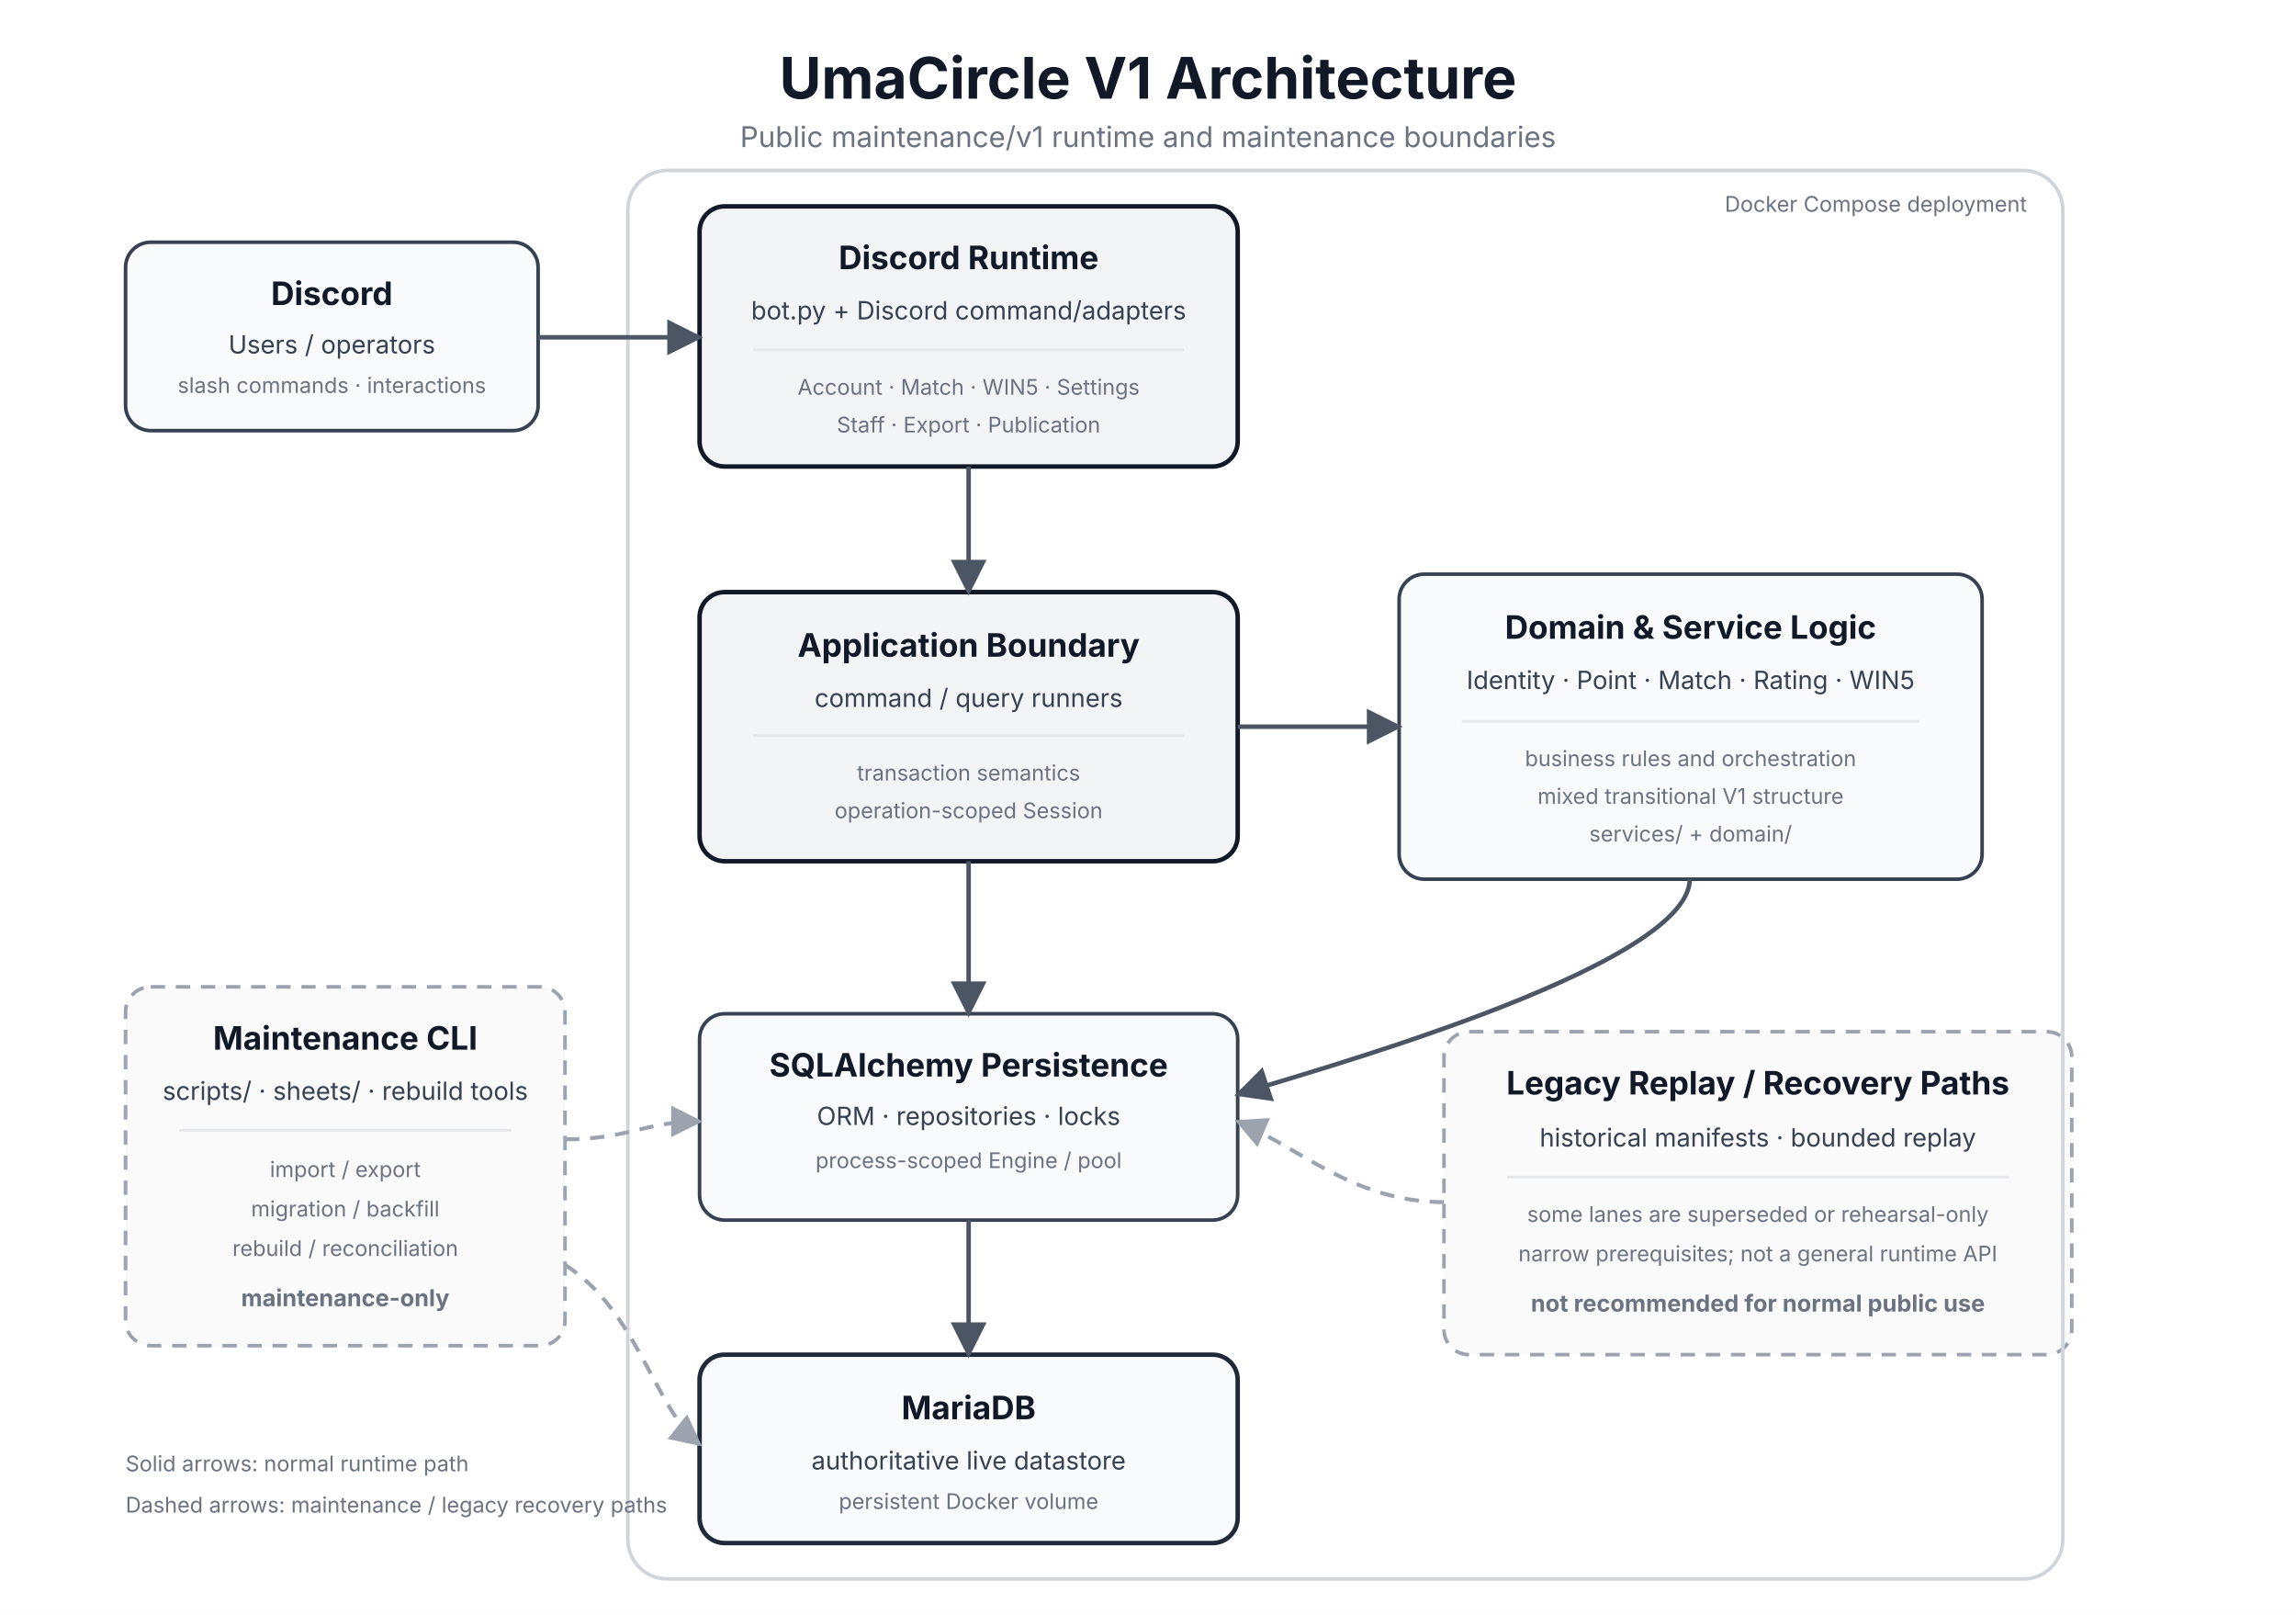
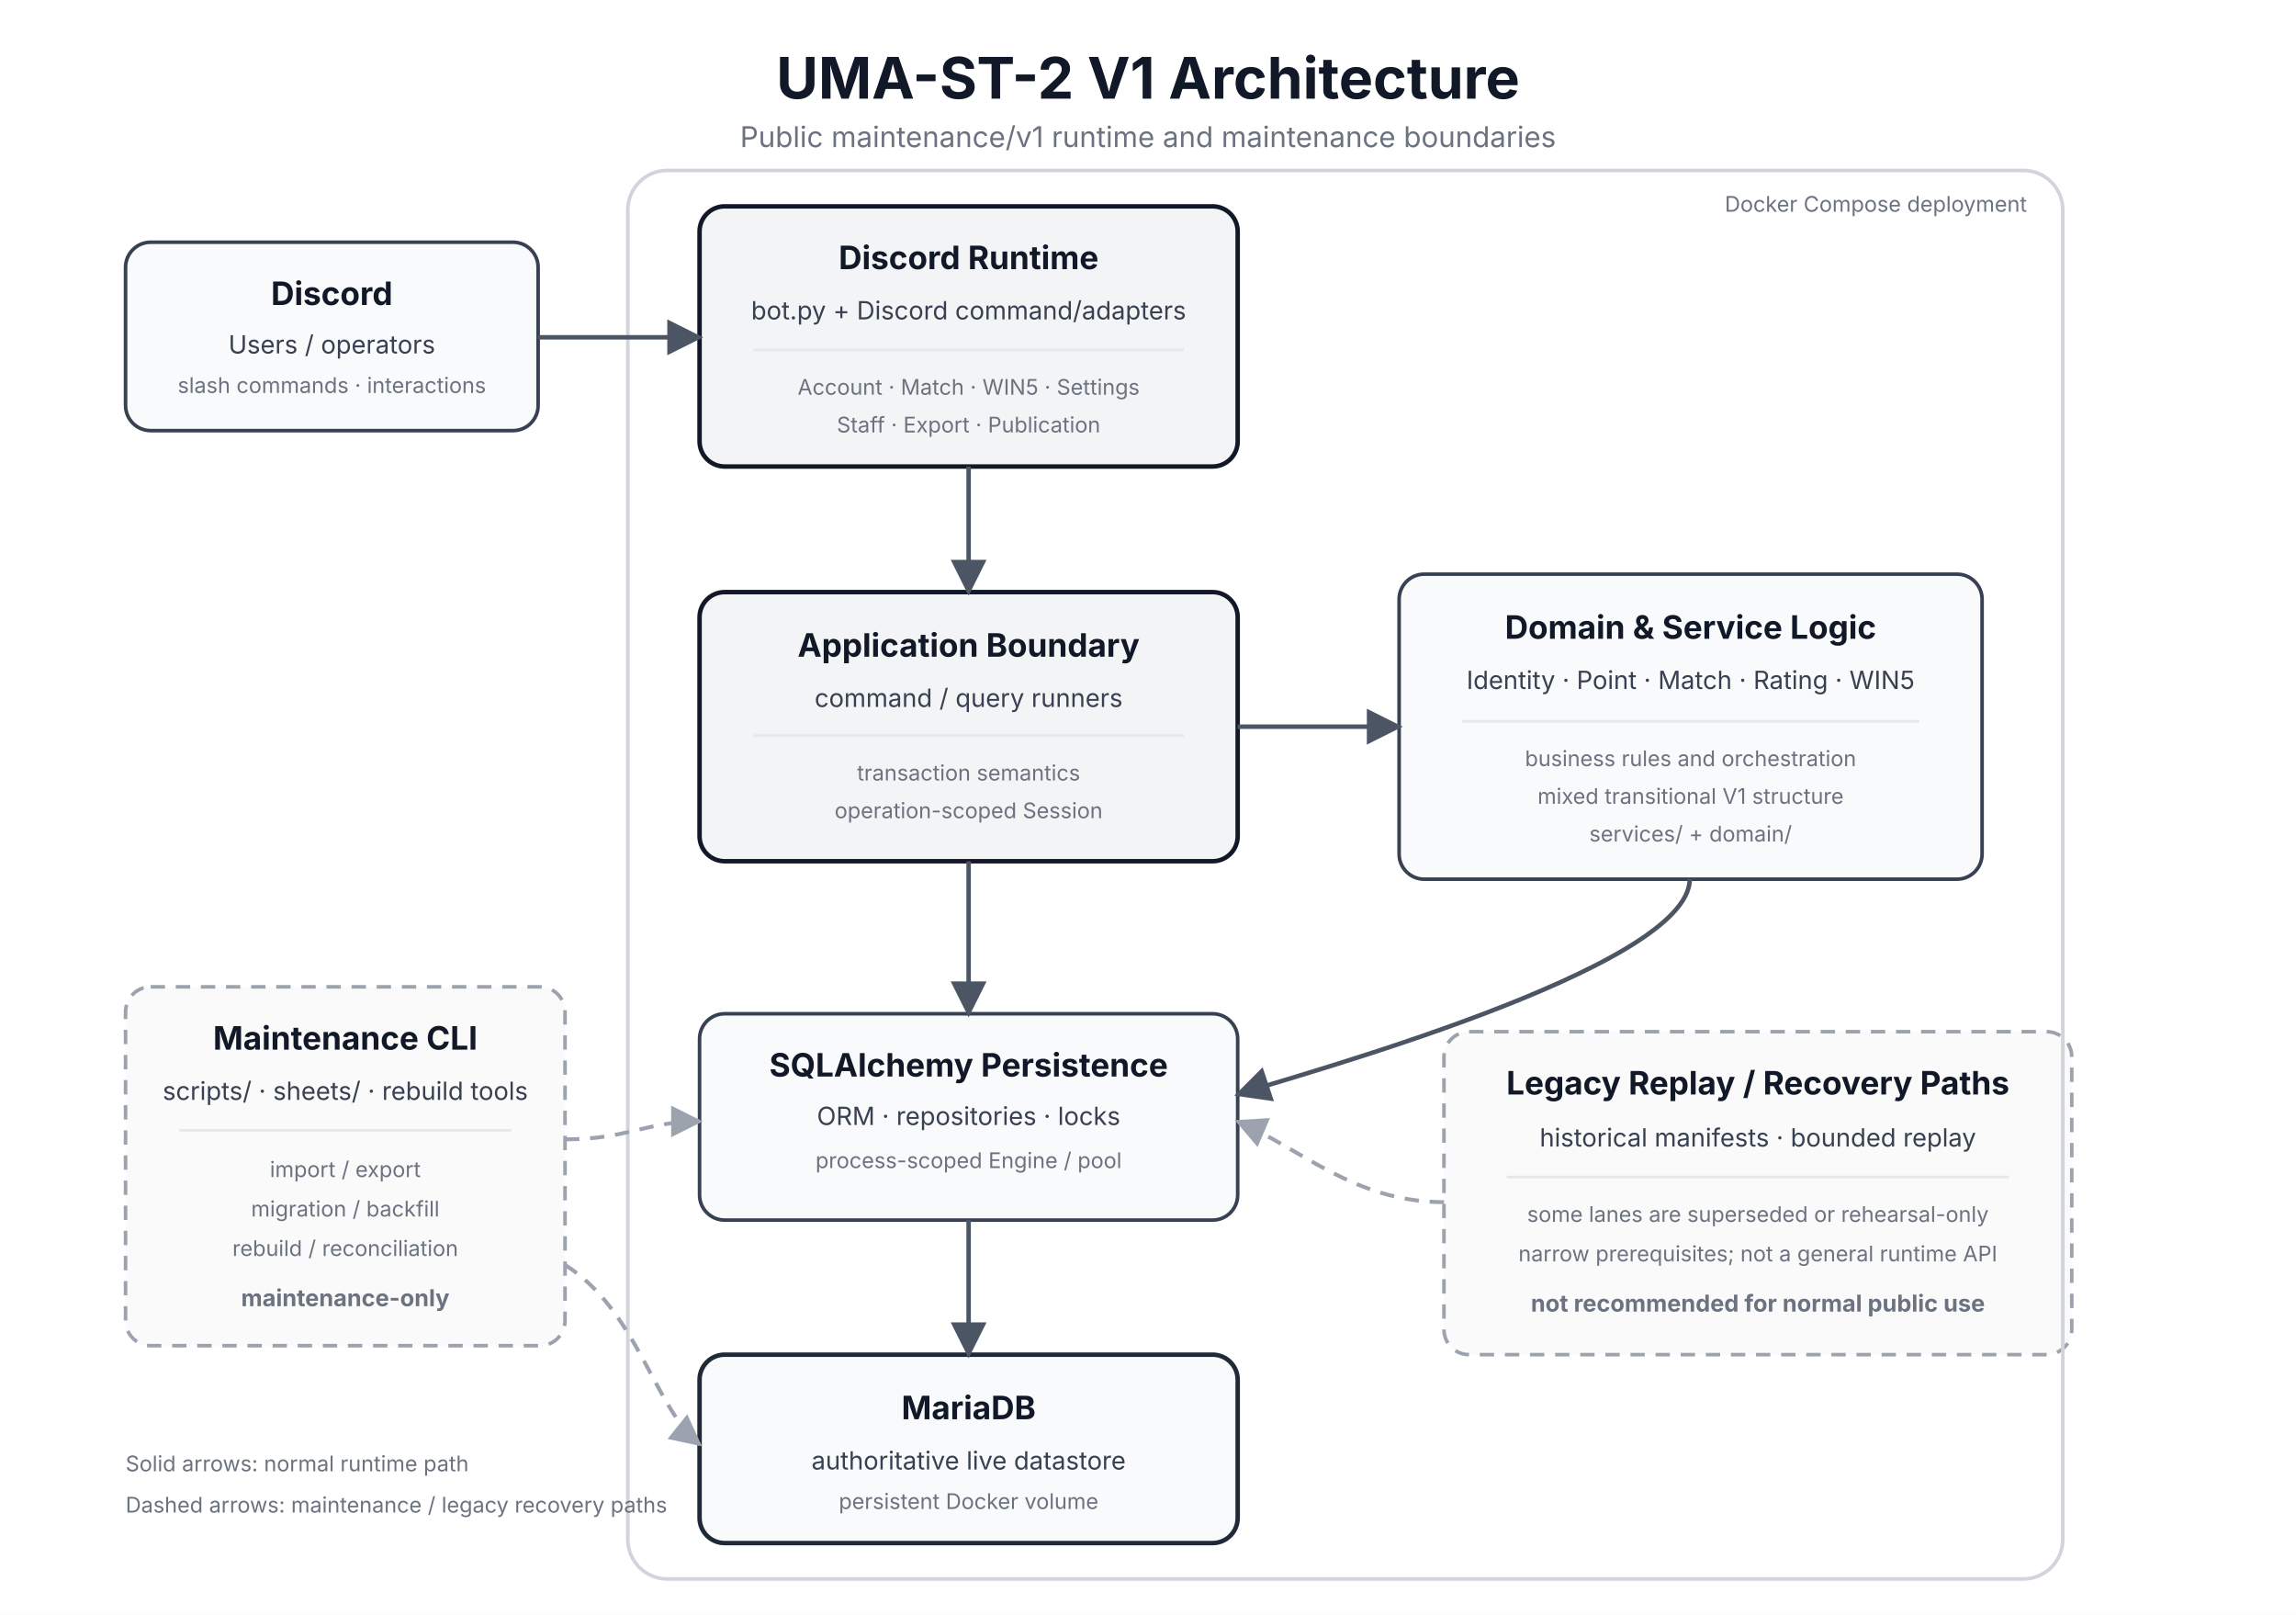
<svg xmlns="http://www.w3.org/2000/svg" width="1280" height="900" viewBox="0 0 1280 900" role="img" aria-labelledby="title desc">
  <defs>
    <marker id="arrow" viewBox="0 0 10 10" refX="9" refY="5" markerWidth="8" markerHeight="8" orient="auto-start-reverse">
      <path d="M 0 0 L 10 5 L 0 10 z" fill="#4b5563" />
    </marker>
    <marker id="arrowDash" viewBox="0 0 10 10" refX="9" refY="5" markerWidth="8" markerHeight="8" orient="auto-start-reverse">
      <path d="M 0 0 L 10 5 L 0 10 z" fill="#9ca3af" />
    </marker>
    <style>
      .bg { fill: #ffffff; }
      .title { font: 700 32px system-ui, -apple-system, BlinkMacSystemFont, "Segoe UI", sans-serif; fill: #111827; }
      .subtitle { font: 400 16px system-ui, -apple-system, BlinkMacSystemFont, "Segoe UI", sans-serif; fill: #6b7280; }
      .box { fill: #f9fafb; stroke: #374151; stroke-width: 2; rx: 14; }
      .box-main { fill: #f3f4f6; stroke: #111827; stroke-width: 2.5; rx: 14; }
      .box-db { fill: #f8fafc; stroke: #1f2937; stroke-width: 2.5; rx: 14; }
      .box-legacy { fill: #fafafa; stroke: #9ca3af; stroke-width: 2; stroke-dasharray: 8 6; rx: 14; }
      .label { font: 700 18px system-ui, -apple-system, BlinkMacSystemFont, "Segoe UI", sans-serif; fill: #111827; }
      .body { font: 400 14px system-ui, -apple-system, BlinkMacSystemFont, "Segoe UI", sans-serif; fill: #374151; }
      .small { font: 400 12px system-ui, -apple-system, BlinkMacSystemFont, "Segoe UI", sans-serif; fill: #6b7280; }
      .warn { font: 700 13px system-ui, -apple-system, BlinkMacSystemFont, "Segoe UI", sans-serif; fill: #6b7280; }
      .line { stroke: #4b5563; stroke-width: 2.5; fill: none; marker-end: url(#arrow); }
      .dash { stroke: #9ca3af; stroke-width: 2.2; stroke-dasharray: 8 6; fill: none; marker-end: url(#arrowDash); }
      .divider { stroke: #e5e7eb; stroke-width: 1.5; }
    </style>
  </defs>
  <rect class="bg" x="0" y="0" width="1280" height="900" />
-   <text class="title" x="640" y="55" text-anchor="middle">UmaCircle V1 Architecture</text>
+   <text class="title" x="640" y="55" text-anchor="middle">UMA-ST-2 V1 Architecture</text>
  <text class="subtitle" x="640" y="82" text-anchor="middle">Public maintenance/v1 runtime and maintenance boundaries</text>
  <rect class="box" x="70" y="135" width="230" height="105" />
  <text class="label" x="185" y="170" text-anchor="middle">Discord</text>
  <text class="body" x="185" y="197" text-anchor="middle">Users / operators</text>
  <text class="small" x="185" y="219" text-anchor="middle">slash commands · interactions</text>
  <rect class="box-main" x="390" y="115" width="300" height="145" />
  <text class="label" x="540" y="150" text-anchor="middle">Discord Runtime</text>
  <text class="body" x="540" y="178" text-anchor="middle">bot.py + Discord command/adapters</text>
  <line class="divider" x1="420" y1="195" x2="660" y2="195" />
  <text class="small" x="540" y="220" text-anchor="middle">Account · Match · WIN5 · Settings</text>
  <text class="small" x="540" y="241" text-anchor="middle">Staff · Export · Publication</text>
  <rect class="box-main" x="390" y="330" width="300" height="150" />
  <text class="label" x="540" y="366" text-anchor="middle">Application Boundary</text>
  <text class="body" x="540" y="394" text-anchor="middle">command / query runners</text>
  <line class="divider" x1="420" y1="410" x2="660" y2="410" />
  <text class="small" x="540" y="435" text-anchor="middle">transaction semantics</text>
  <text class="small" x="540" y="456" text-anchor="middle">operation-scoped Session</text>
  <rect class="box" x="780" y="320" width="325" height="170" />
  <text class="label" x="942.5" y="356" text-anchor="middle">Domain &amp; Service Logic</text>
  <text class="body" x="942.5" y="384" text-anchor="middle">Identity · Point · Match · Rating · WIN5</text>
  <line class="divider" x1="815" y1="402" x2="1070" y2="402" />
  <text class="small" x="942.5" y="427" text-anchor="middle">business rules and orchestration</text>
  <text class="small" x="942.5" y="448" text-anchor="middle">mixed transitional V1 structure</text>
  <text class="small" x="942.5" y="469" text-anchor="middle">services/ + domain/</text>
  <rect class="box" x="390" y="565" width="300" height="115" />
  <text class="label" x="540" y="600" text-anchor="middle">SQLAlchemy Persistence</text>
  <text class="body" x="540" y="627" text-anchor="middle">ORM · repositories · locks</text>
  <text class="small" x="540" y="651" text-anchor="middle">process-scoped Engine / pool</text>
  <rect class="box-db" x="390" y="755" width="300" height="105" />
  <text class="label" x="540" y="791" text-anchor="middle">MariaDB</text>
  <text class="body" x="540" y="819" text-anchor="middle">authoritative live datastore</text>
  <text class="small" x="540" y="841" text-anchor="middle">persistent Docker volume</text>
  <rect class="box-legacy" x="70" y="550" width="245" height="200" />
  <text class="label" x="192.5" y="585" text-anchor="middle">Maintenance CLI</text>
  <text class="body" x="192.5" y="613" text-anchor="middle">scripts/ · sheets/ · rebuild tools</text>
  <line class="divider" x1="100" y1="630" x2="285" y2="630" />
  <text class="small" x="192.5" y="656" text-anchor="middle">import / export</text>
  <text class="small" x="192.5" y="678" text-anchor="middle">migration / backfill</text>
  <text class="small" x="192.5" y="700" text-anchor="middle">rebuild / reconciliation</text>
  <text class="warn" x="192.5" y="728" text-anchor="middle">maintenance-only</text>
  <rect class="box-legacy" x="805" y="575" width="350" height="180" />
  <text class="label" x="980" y="610" text-anchor="middle">Legacy Replay / Recovery Paths</text>
  <text class="body" x="980" y="639" text-anchor="middle">historical manifests · bounded replay</text>
  <line class="divider" x1="840" y1="656" x2="1120" y2="656" />
  <text class="small" x="980" y="681" text-anchor="middle">some lanes are superseded or rehearsal-only</text>
  <text class="small" x="980" y="703" text-anchor="middle">narrow prerequisites; not a general runtime API</text>
  <text class="warn" x="980" y="731" text-anchor="middle">not recommended for normal public use</text>
  <rect x="350" y="95" width="800" height="785" rx="22" fill="none" stroke="#d1d5db" stroke-width="2" />
  <text class="small" x="1130" y="118" text-anchor="end">Docker Compose deployment</text>
  <path class="line" d="M 300 188 L 390 188" />
  <path class="line" d="M 540 260 L 540 330" />
  <path class="line" d="M 690 405 L 780 405" />
  <path class="line" d="M 540 480 L 540 565" />
  <path class="line" d="M 540 680 L 540 755" />
  <path class="line" d="M 942 490 C 942 540, 720 600, 690 610" />
  <path class="dash" d="M 315 635 C 350 635, 360 625, 390 625" />
  <path class="dash" d="M 315 705 C 355 730, 365 785, 390 805" />
  <path class="dash" d="M 805 670 C 755 670, 725 640, 690 625" />
  <text class="small" x="70" y="820">Solid arrows: normal runtime path</text>
  <text class="small" x="70" y="843">Dashed arrows: maintenance / legacy recovery paths</text>
</svg>
